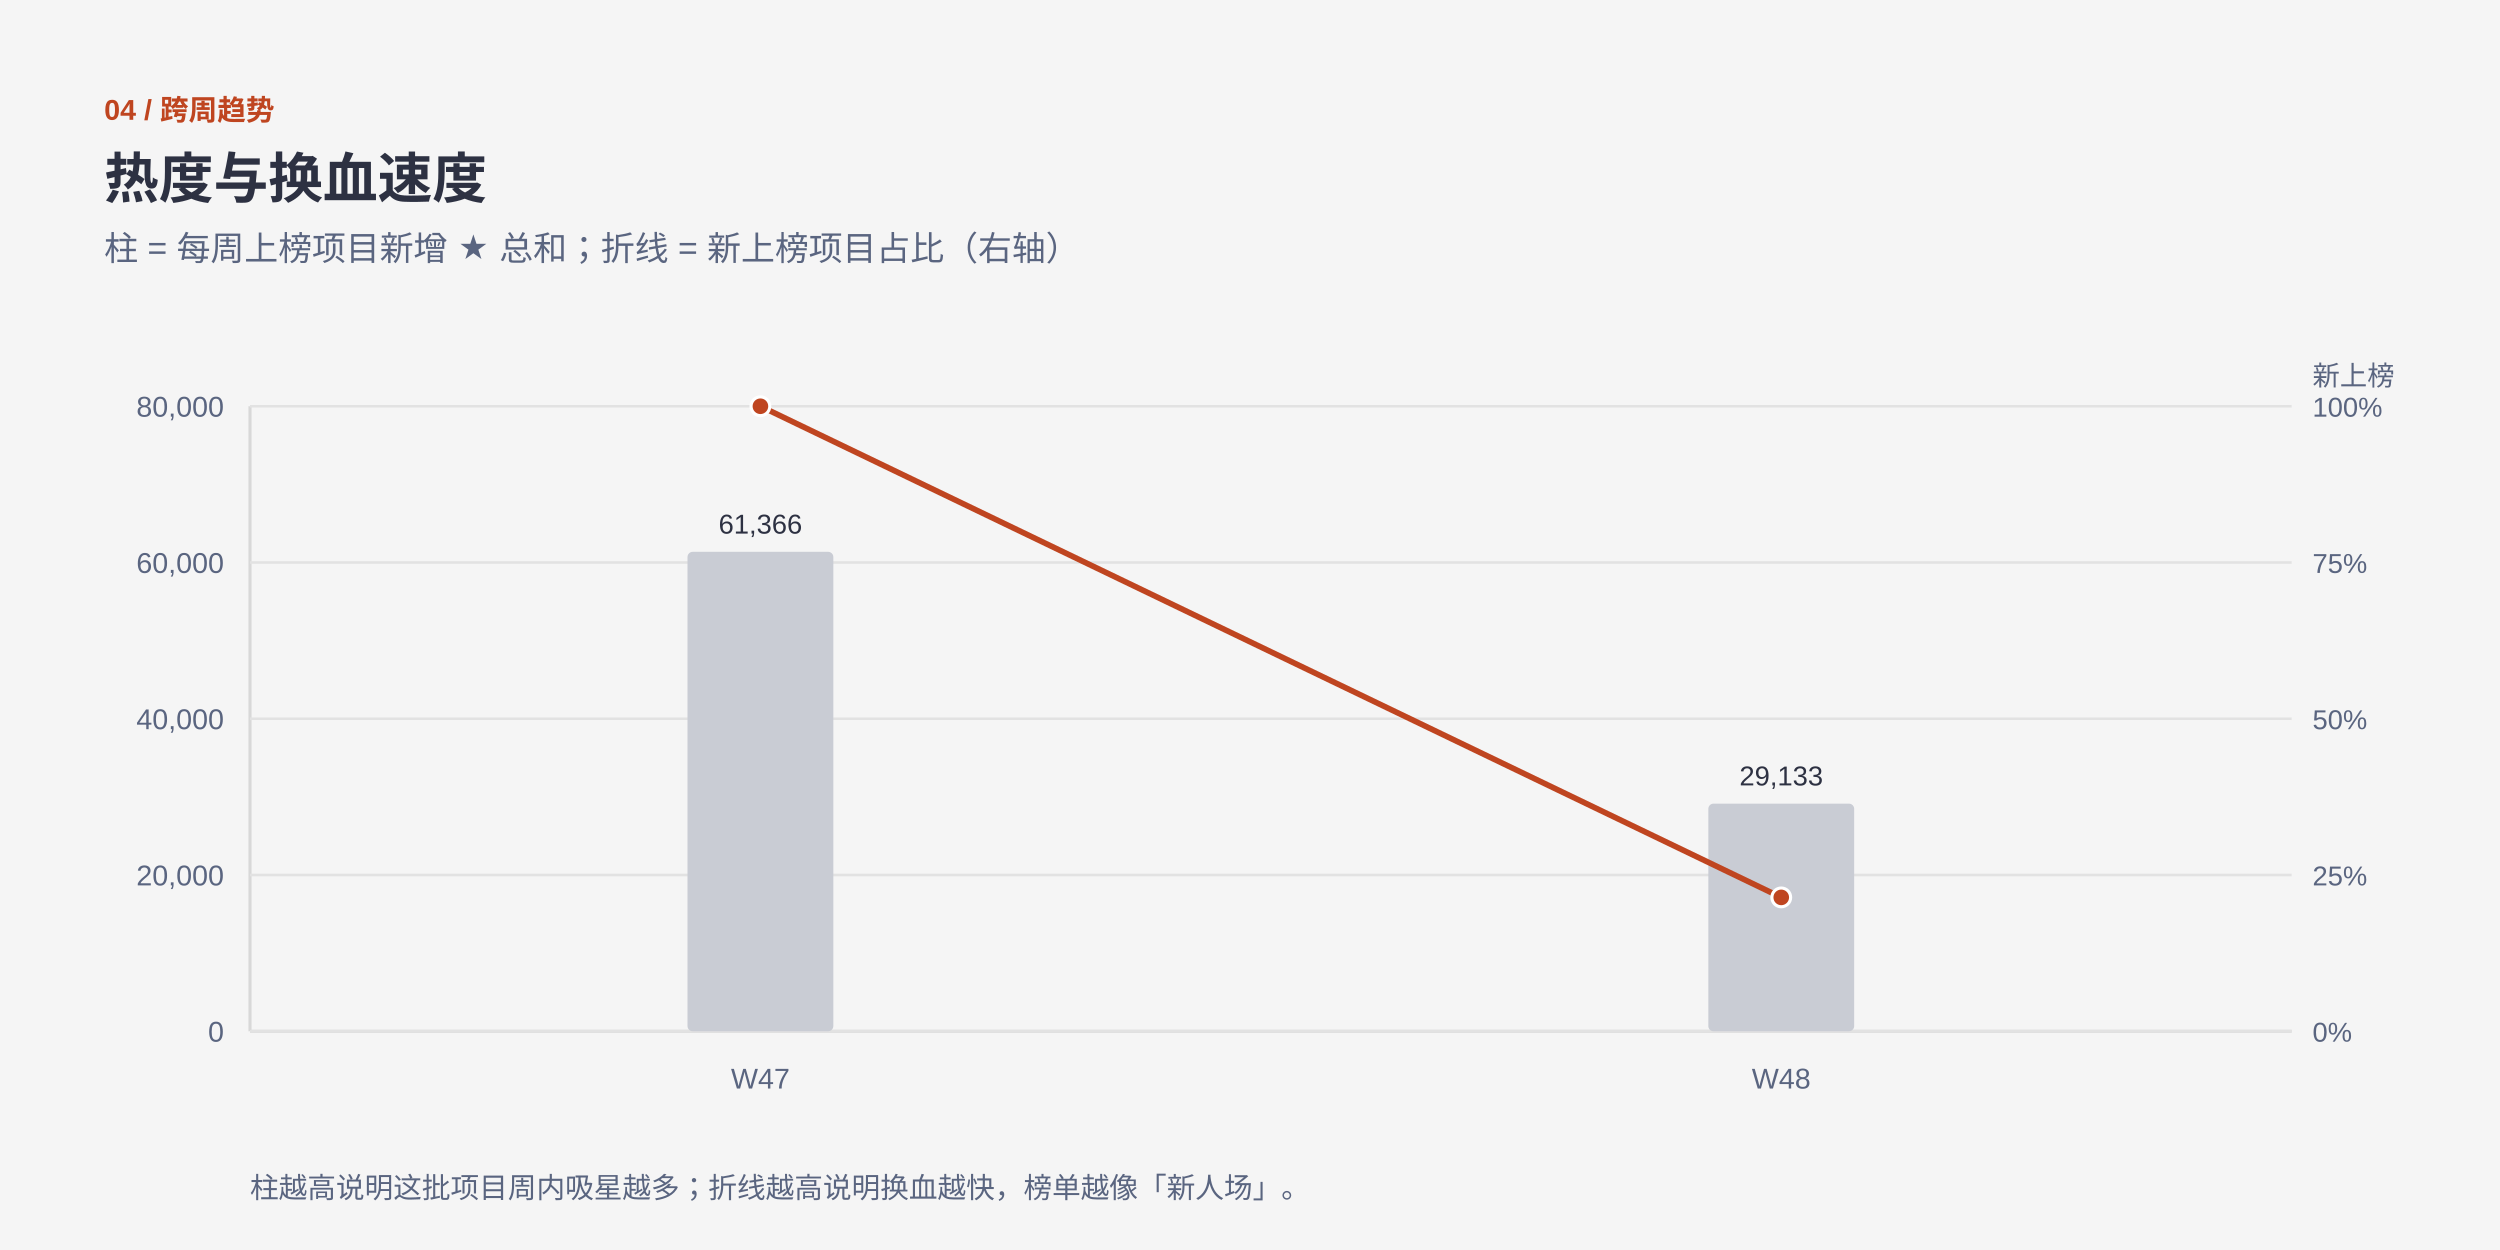
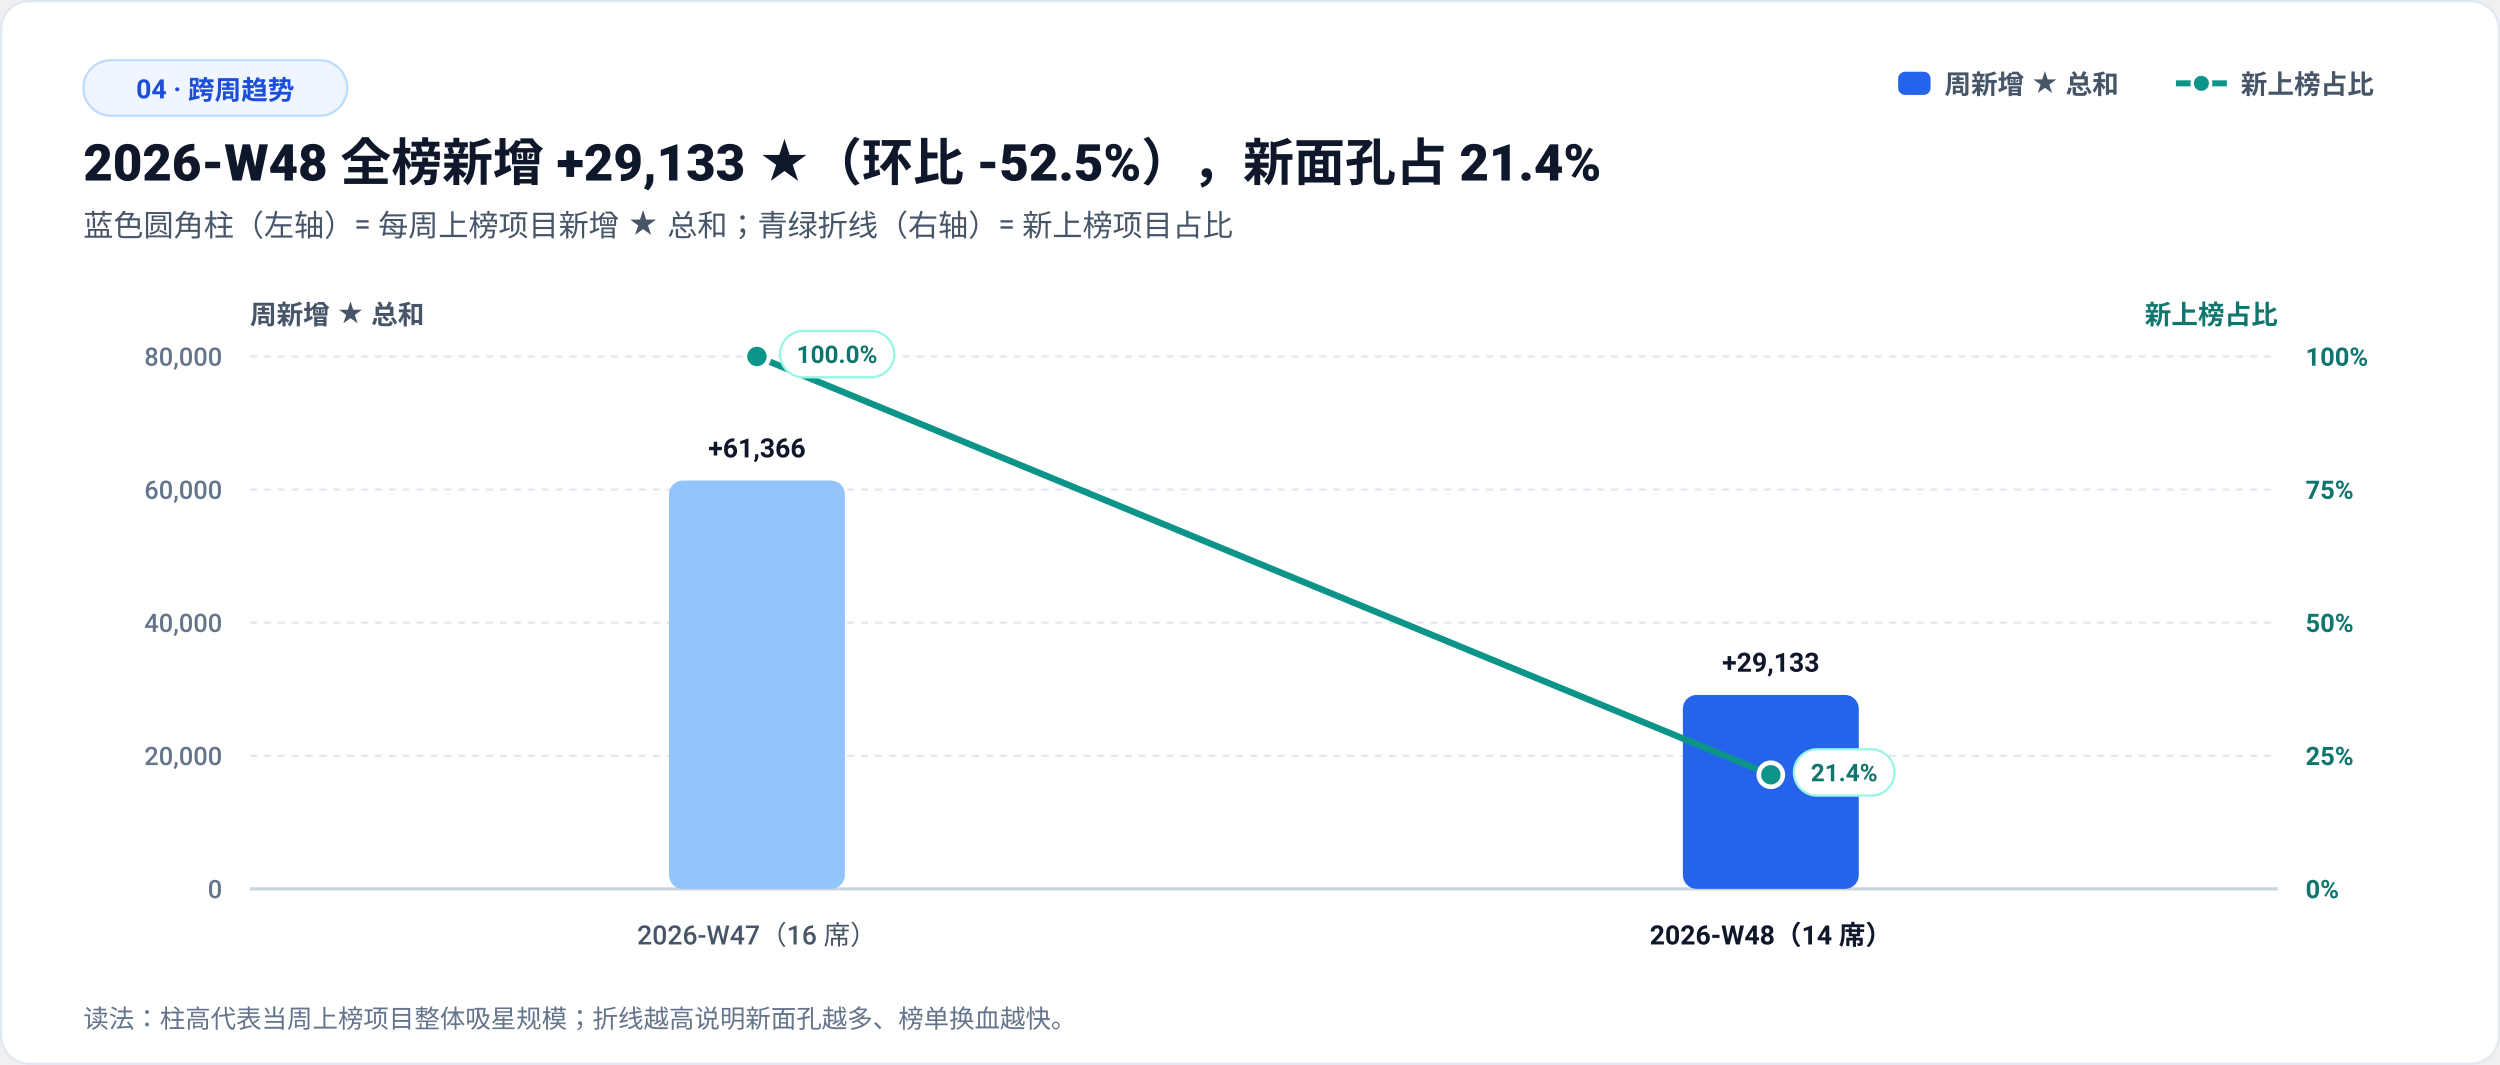
- <svg xmlns="http://www.w3.org/2000/svg" width="960" height="480" viewBox="0 0 960 480" role="img" aria-labelledby="t d" font-family="PingFang SC, Hiragino Sans GB, Helvetica Neue, Arial, sans-serif">
-   <rect width="960" height="480" fill="#f5f5f5" />
-   <text x="40.0" y="46.0" font-size="11" fill="#bf4520" text-anchor="start" font-weight="600">04 / 跨周趋势</text>
-   <text x="40.0" y="76.0" font-size="21" fill="#2d3142" text-anchor="start" font-weight="600">热度与换血速度</text>
-   <text x="40.0" y="100.0" font-size="13" fill="#5a6580" text-anchor="start" font-weight="400">柱 = 每周上榜项目新增 ★ 总和；折线 = 新上榜项目占比（右轴）</text>
-   <line x1="96.0" y1="396.0" x2="880.0" y2="396.0" stroke="#d8d8d8" stroke-width="1.2" />
-   <line x1="96.0" y1="156.0" x2="96.0" y2="396.0" stroke="#d8d8d8" stroke-width="1.2" />
-   <line x1="96.0" y1="396.0" x2="880.0" y2="396.0" stroke="#e2e2e2" stroke-width="1" />
-   <text x="86.0" y="400.0" font-size="11" fill="#5a6580" text-anchor="end" font-weight="400">0</text>
-   <line x1="96.0" y1="336.0" x2="880.0" y2="336.0" stroke="#e2e2e2" stroke-width="1" />
-   <text x="86.0" y="340.0" font-size="11" fill="#5a6580" text-anchor="end" font-weight="400">20,000</text>
-   <line x1="96.0" y1="276.0" x2="880.0" y2="276.0" stroke="#e2e2e2" stroke-width="1" />
-   <text x="86.0" y="280.0" font-size="11" fill="#5a6580" text-anchor="end" font-weight="400">40,000</text>
-   <line x1="96.0" y1="216.0" x2="880.0" y2="216.0" stroke="#e2e2e2" stroke-width="1" />
-   <text x="86.0" y="220.0" font-size="11" fill="#5a6580" text-anchor="end" font-weight="400">60,000</text>
-   <line x1="96.0" y1="156.0" x2="880.0" y2="156.0" stroke="#e2e2e2" stroke-width="1" />
-   <text x="86.0" y="160.0" font-size="11" fill="#5a6580" text-anchor="end" font-weight="400">80,000</text>
-   <rect x="264.0" y="211.9" width="56.0" height="184.1" rx="2" fill="#c9ccd4" />
-   <text x="292.0" y="418.0" font-size="11" fill="#5a6580" text-anchor="middle" font-weight="400">W47</text>
-   <text x="292.0" y="204.9" font-size="10.5" fill="#2d3142" text-anchor="middle" font-weight="500">61,366</text>
-   <rect x="656.0" y="308.6" width="56.0" height="87.4" rx="2" fill="#c9ccd4" />
-   <text x="684.0" y="418.0" font-size="11" fill="#5a6580" text-anchor="middle" font-weight="400">W48</text>
-   <text x="684.0" y="301.6" font-size="10.5" fill="#2d3142" text-anchor="middle" font-weight="500">29,133</text>
-   <polyline points="292.0,156.0 684.0,344.6" fill="none" stroke="#bf4520" stroke-width="2.2" stroke-linejoin="round" />
-   <circle cx="292.0" cy="156.0" r="3.6" fill="#bf4520" stroke="#ffffff" stroke-width="1.2" />
-   <circle cx="684.0" cy="344.6" r="3.6" fill="#bf4520" stroke="#ffffff" stroke-width="1.2" />
-   <text x="888.0" y="400.0" font-size="10.5" fill="#5a6580" text-anchor="start" font-weight="400">0%</text>
-   <text x="888.0" y="340.0" font-size="10.5" fill="#5a6580" text-anchor="start" font-weight="400">25%</text>
-   <text x="888.0" y="280.0" font-size="10.5" fill="#5a6580" text-anchor="start" font-weight="400">50%</text>
-   <text x="888.0" y="220.0" font-size="10.5" fill="#5a6580" text-anchor="start" font-weight="400">75%</text>
-   <text x="888.0" y="160.0" font-size="10.5" fill="#5a6580" text-anchor="start" font-weight="400">100%</text>
-   <text x="888.0" y="148.0" font-size="10.5" fill="#5a6580" text-anchor="start" font-weight="400">新上榜</text>
-   <text x="96.0" y="460.0" font-size="11" fill="#5a6580" text-anchor="start" font-weight="400">柱越高说明这批项目周内吸星越多；折线越高说明换血越快，榜单越像「新人场」。</text>
+ <svg xmlns="http://www.w3.org/2000/svg" width="1080" height="460" viewBox="0 0 1080 460" role="img" aria-labelledby="f4-t f4-d" font-family="-apple-system, BlinkMacSystemFont, &quot;PingFang SC&quot;, &quot;Hiragino Sans GB&quot;, &quot;Microsoft YaHei&quot;, &quot;Segoe UI&quot;, Roboto, sans-serif">
+   <defs>
+     <filter id="f4-shadow" x="-4%" y="-4%" width="108%" height="112%">
+       <feDropShadow dx="0" dy="2" stdDeviation="3" flood-color="#0F172A" flood-opacity="0.05" />
+     </filter>
+   </defs>
+   <rect x="0.5" y="0.5" width="1079" height="459" rx="12" fill="#FFFFFF" stroke="#E2E8F0" stroke-width="1" />
+   <rect x="36.0" y="26.0" width="114.0" height="24.0" rx="12" fill="#EFF6FF" stroke="#BFDBFE" stroke-width="1" />
+   <text x="93.0" y="42.5" font-size="11.5" fill="#1D4ED8" text-anchor="middle" font-weight="700">04 · 跨周趋势</text>
+   <text x="36.0" y="78.0" font-size="22" fill="#0F172A" text-anchor="start" font-weight="800">2026-W48 全榜新增 +29,133 ★（环比 -52.5%），新面孔占 21.4%</text>
+   <text x="36.0" y="102.0" font-size="13" fill="#475569" text-anchor="start" font-weight="400">蓝色圆角柱（左轴）= 每周上榜项目新增 ★ 总和；青绿折线（右轴）= 新上榜项目占比</text>
+   <rect x="820.0" y="31.0" width="14.0" height="10.0" rx="3" fill="#2563EB" />
+   <text x="840.0" y="40.5" font-size="11.5" fill="#475569" text-anchor="start" font-weight="600">周新增 ★ 总和</text>
+   <line x1="940.0" y1="36.0" x2="962.0" y2="36.0" stroke="#0D9488" stroke-width="2.6" />
+   <circle cx="951.0" cy="36.0" r="4" fill="#0D9488" stroke="#FFFFFF" stroke-width="1.5" />
+   <text x="968.0" y="40.5" font-size="11.5" fill="#475569" text-anchor="start" font-weight="600">新上榜占比</text>
+   <line x1="108.0" y1="384.0" x2="984.0" y2="384.0" stroke="#E2E8F0" stroke-width="1" stroke-dasharray="3,3" />
+   <text x="96.0" y="388.0" font-size="11" fill="#64748B" text-anchor="end" font-weight="500">0</text>
+   <text x="996.0" y="388.0" font-size="11" fill="#0F766E" text-anchor="start" font-weight="600">0%</text>
+   <line x1="108.0" y1="326.5" x2="984.0" y2="326.5" stroke="#E2E8F0" stroke-width="1" stroke-dasharray="3,3" />
+   <text x="96.0" y="330.5" font-size="11" fill="#64748B" text-anchor="end" font-weight="500">20,000</text>
+   <text x="996.0" y="330.5" font-size="11" fill="#0F766E" text-anchor="start" font-weight="600">25%</text>
+   <line x1="108.0" y1="269.0" x2="984.0" y2="269.0" stroke="#E2E8F0" stroke-width="1" stroke-dasharray="3,3" />
+   <text x="96.0" y="273.0" font-size="11" fill="#64748B" text-anchor="end" font-weight="500">40,000</text>
+   <text x="996.0" y="273.0" font-size="11" fill="#0F766E" text-anchor="start" font-weight="600">50%</text>
+   <line x1="108.0" y1="211.5" x2="984.0" y2="211.5" stroke="#E2E8F0" stroke-width="1" stroke-dasharray="3,3" />
+   <text x="96.0" y="215.5" font-size="11" fill="#64748B" text-anchor="end" font-weight="500">60,000</text>
+   <text x="996.0" y="215.5" font-size="11" fill="#0F766E" text-anchor="start" font-weight="600">75%</text>
+   <line x1="108.0" y1="154.0" x2="984.0" y2="154.0" stroke="#E2E8F0" stroke-width="1" stroke-dasharray="3,3" />
+   <text x="96.0" y="158.0" font-size="11" fill="#64748B" text-anchor="end" font-weight="500">80,000</text>
+   <text x="996.0" y="158.0" font-size="11" fill="#0F766E" text-anchor="start" font-weight="600">100%</text>
+   <line x1="108.0" y1="384.0" x2="984.0" y2="384.0" stroke="#CBD5E1" stroke-width="1.4" />
+   <text x="108.0" y="140.0" font-size="11.5" fill="#475569" text-anchor="start" font-weight="600">周新增 ★ 总和</text>
+   <text x="984.0" y="140.0" font-size="11.5" fill="#0F766E" text-anchor="end" font-weight="600">新上榜占比</text>
+   <rect x="289.0" y="207.6" width="76.0" height="176.4" rx="6" fill="#93C5FD" />
+   <text x="327.0" y="408.0" font-size="11.5" fill="#475569" text-anchor="middle" font-weight="500">2026-W47（16 席）</text>
+   <rect x="727.0" y="300.2" width="76.0" height="83.8" rx="6" fill="#2563EB" />
+   <text x="765.0" y="408.0" font-size="11.5" fill="#0F172A" text-anchor="middle" font-weight="700">2026-W48（14 席）</text>
+   <polyline points="327.0,154.0 765.0,334.7" fill="none" stroke="#0D9488" stroke-width="2.8" stroke-linecap="round" stroke-linejoin="round" />
+   <circle cx="327.0" cy="154.0" r="5.2" fill="#0D9488" stroke="#FFFFFF" stroke-width="2" />
+   <text x="327.0" y="197.6" font-size="11.5" fill="#0F172A" text-anchor="middle" font-weight="700">+61,366</text>
+   <rect x="337.0" y="143.0" width="49.3" height="20.0" rx="10" fill="#FFFFFF" stroke="#99F6E4" stroke-width="1" />
+   <text x="361.6" y="156.8" font-size="10.5" fill="#0F766E" text-anchor="middle" font-weight="700">100.0%</text>
+   <circle cx="765.0" cy="334.7" r="5.2" fill="#0D9488" stroke="#FFFFFF" stroke-width="2" />
+   <text x="765.0" y="290.2" font-size="11.5" fill="#0F172A" text-anchor="middle" font-weight="700">+29,133</text>
+   <rect x="775.0" y="323.7" width="43.4" height="20.0" rx="10" fill="#FFFFFF" stroke="#99F6E4" stroke-width="1" />
+   <text x="796.7" y="337.5" font-size="10.5" fill="#0F766E" text-anchor="middle" font-weight="700">21.4%</text>
+   <text x="36.0" y="444.0" font-size="11" fill="#64748B" text-anchor="start" font-weight="400">读法：柱高代表当周上榜项目整体吸星规模；折线越高说明新面孔越多、榜单换血越快。</text>
</svg>
